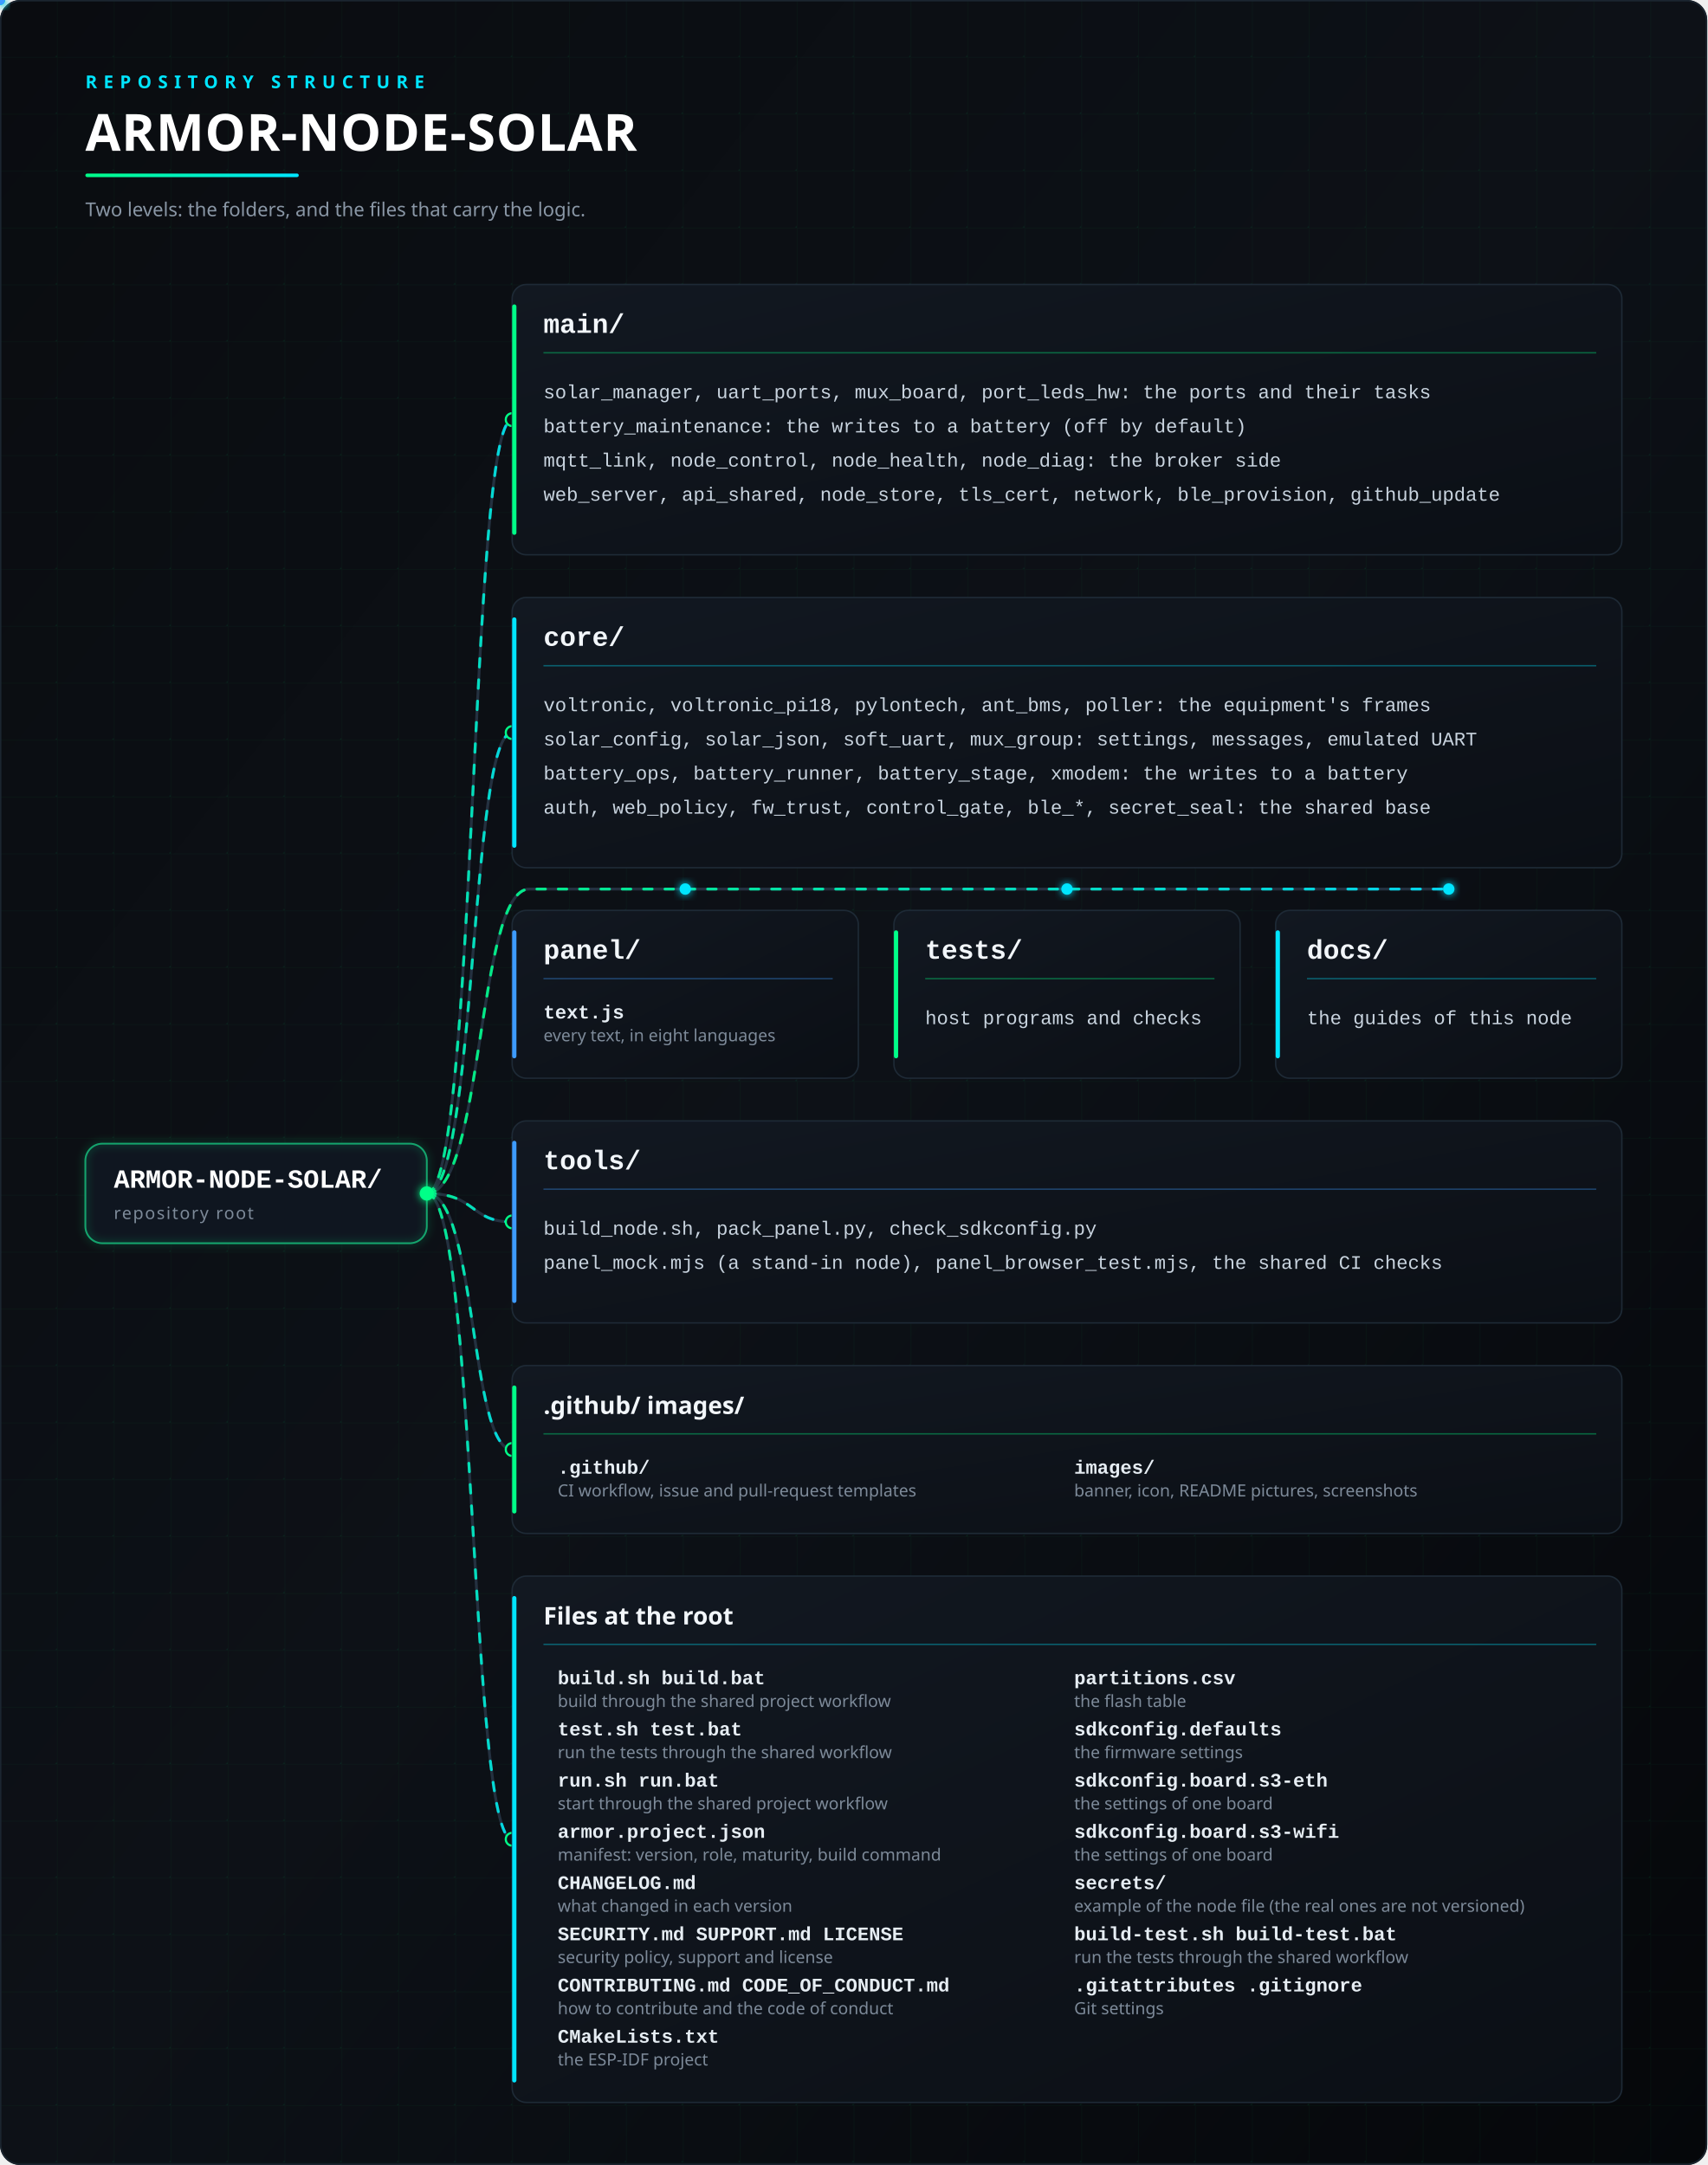
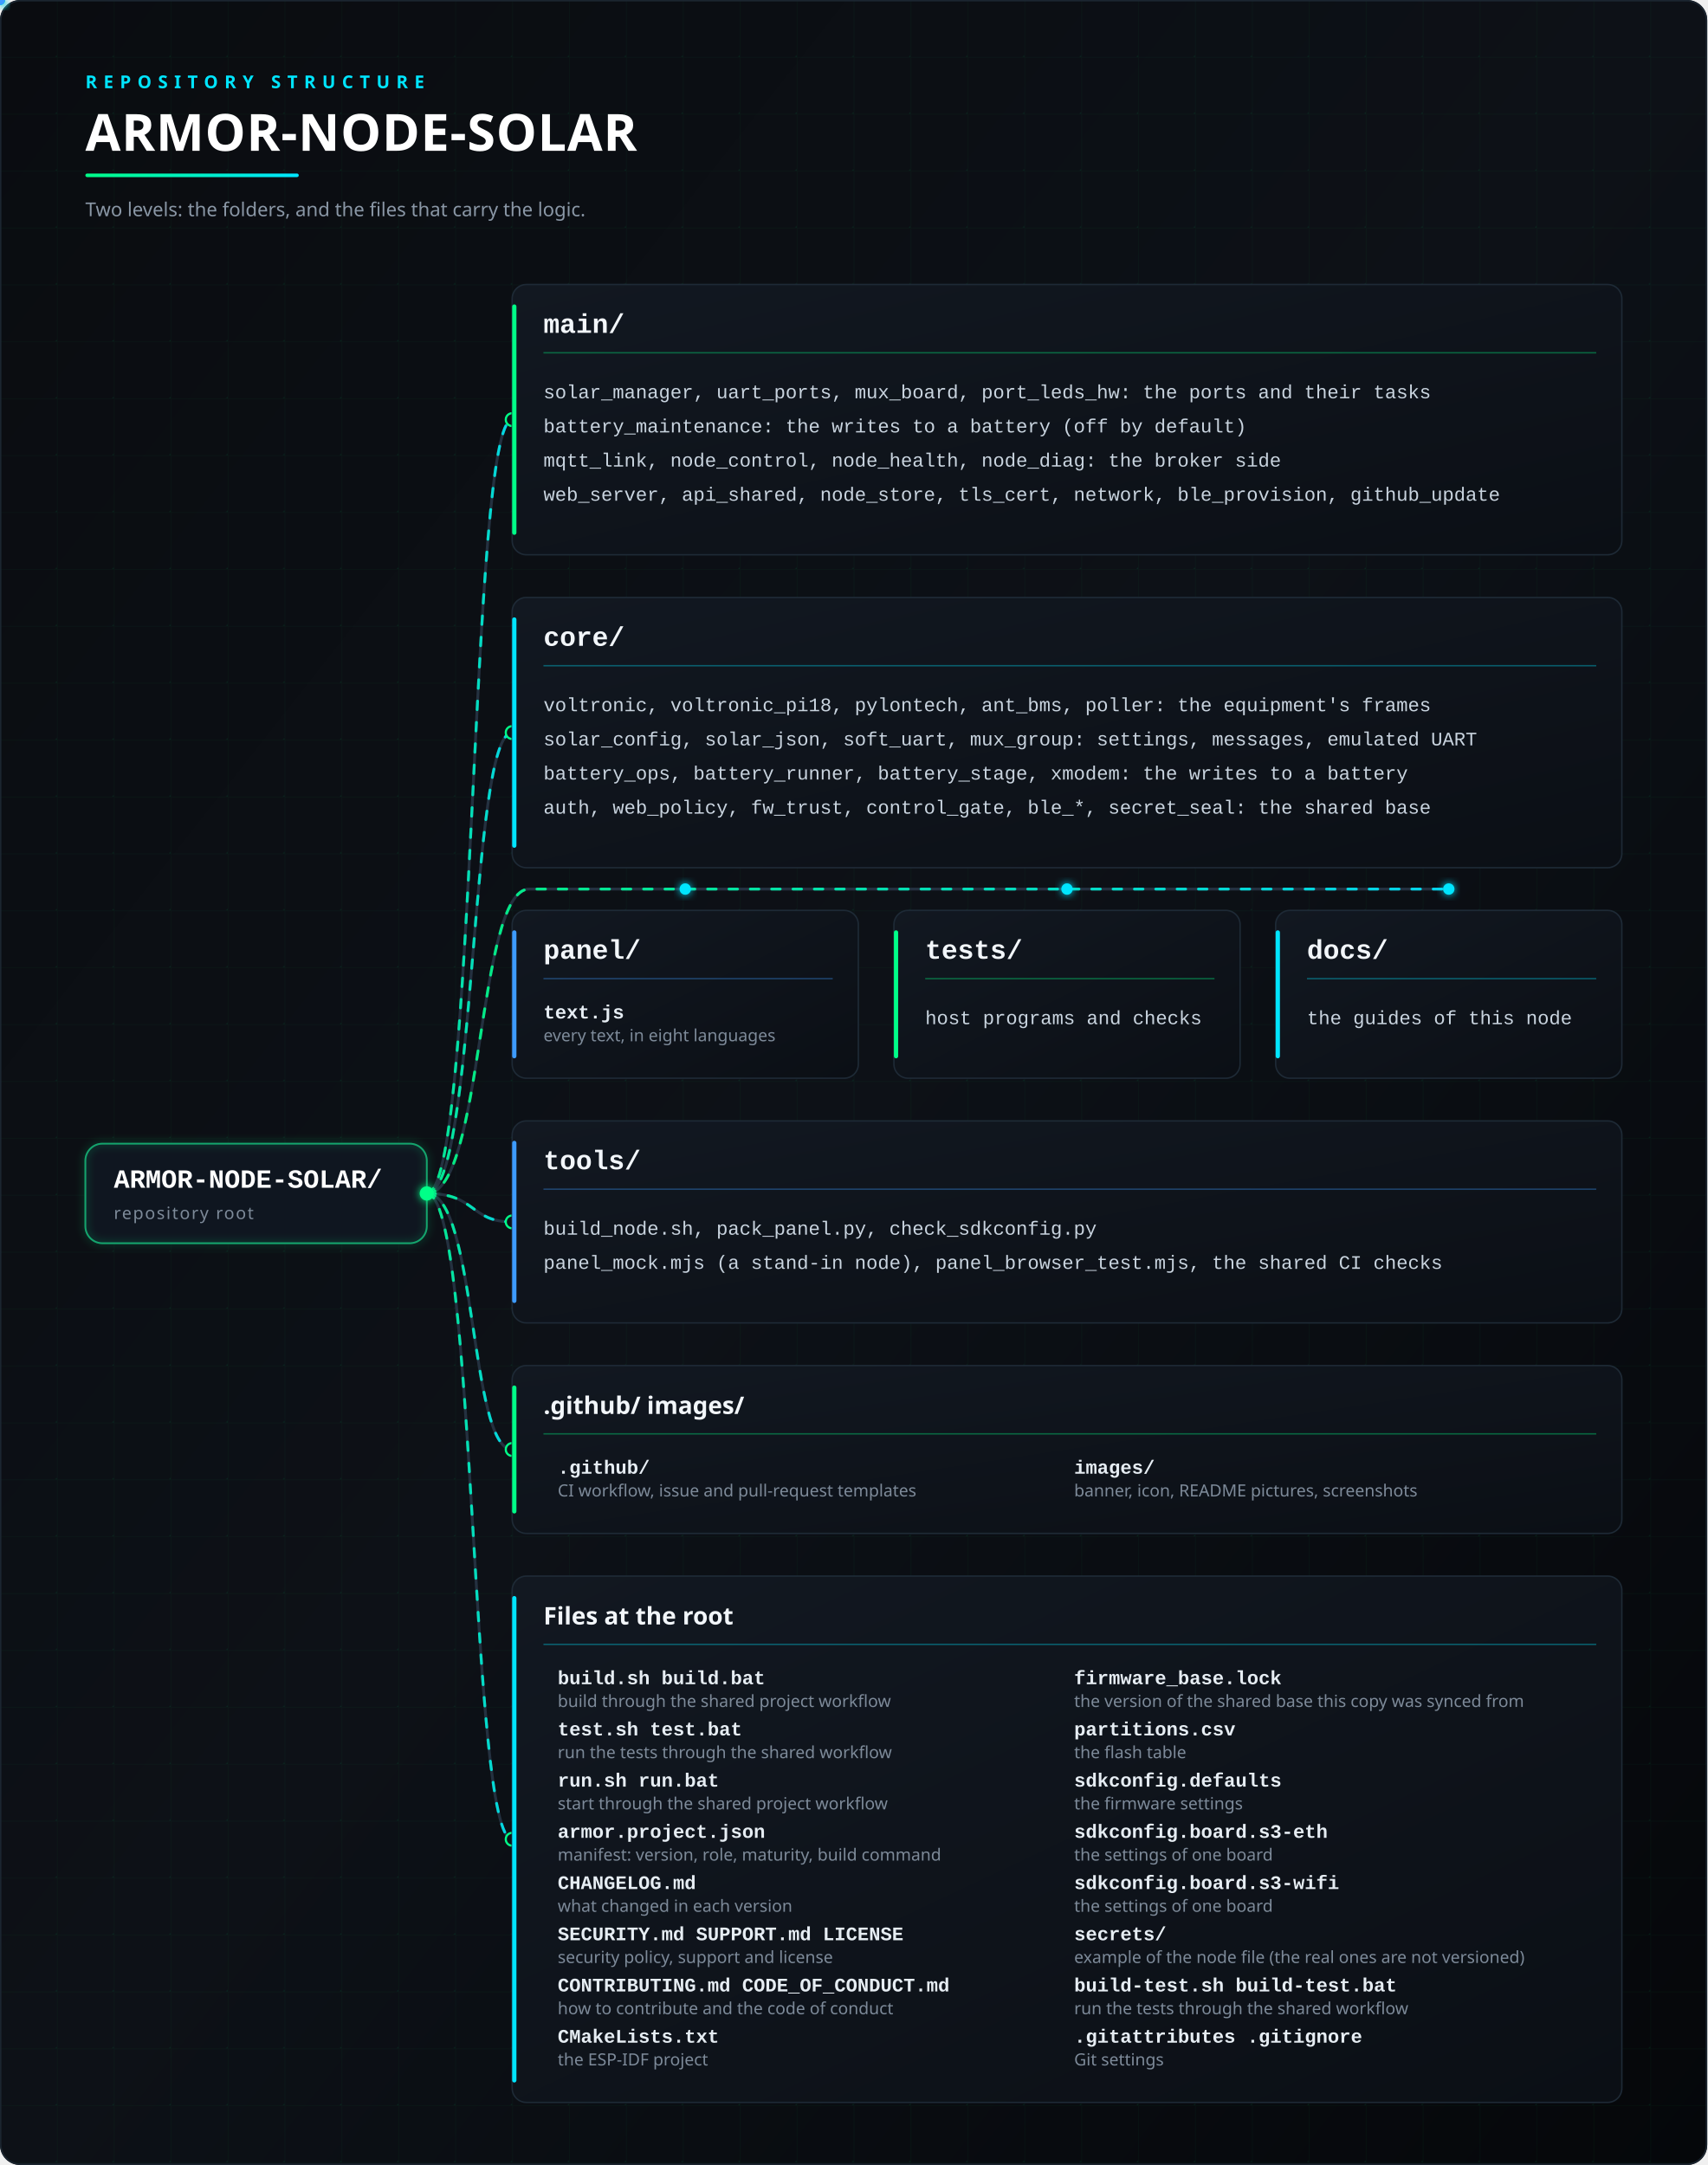
<svg xmlns="http://www.w3.org/2000/svg" viewBox="0 0 1200 1522" width="100%" role="img" aria-labelledby="t d">
  <defs>
    <linearGradient id="bg" x1="0" y1="0" x2="1" y2="1">
      <stop offset="0" stop-color="#0A0C10" />
      <stop offset="0.5" stop-color="#0D1117" />
      <stop offset="1" stop-color="#05070A" />
    </linearGradient>
    <linearGradient id="card" x1="0" y1="0" x2="1" y2="1">
      <stop offset="0" stop-color="#121821" />
      <stop offset="1" stop-color="#0B0F15" />
    </linearGradient>
    <linearGradient id="line" x1="0" y1="0" x2="1" y2="0">
      <stop offset="0" stop-color="#00FF88" />
      <stop offset="1" stop-color="#00E5FF" />
    </linearGradient>
    <filter id="glow" x="-50%" y="-50%" width="200%" height="200%">
      <feGaussianBlur stdDeviation="3" result="b" />
      <feMerge>
        <feMergeNode in="b" />
        <feMergeNode in="SourceGraphic" />
      </feMerge>
    </filter>
    <pattern id="grid" width="40" height="40" patternUnits="userSpaceOnUse">
      <path d="M40 0H0V40" fill="none" stroke="#00FF88" stroke-opacity="0.035" />
      <circle cx="40" cy="40" r="1" fill="#00FF88" fill-opacity="0.09" />
    </pattern>
  </defs>
  <rect width="1200" height="1522" rx="14" fill="url(#bg)" />
  <rect width="1200" height="1522" rx="14" fill="url(#grid)" />
  <rect x="0.5" y="0.5" width="1199" height="1521" rx="14" fill="none" stroke="#1B2530" />
  <text x="60" y="62" font-family="'Segoe UI','Noto Sans','Noto Sans CJK SC','Microsoft YaHei','Yu Gothic','Helvetica Neue',Helvetica,Arial,sans-serif" font-size="12.5" font-weight="600" fill="#00E5FF" text-anchor="start" letter-spacing="4.5">REPOSITORY STRUCTURE</text>
  <text x="60" y="106" font-family="'Segoe UI','Noto Sans','Noto Sans CJK SC','Microsoft YaHei','Yu Gothic','Helvetica Neue',Helvetica,Arial,sans-serif" font-size="36" font-weight="700" fill="#FFFFFF" text-anchor="start" letter-spacing="0.5">ARMOR-NODE-SOLAR</text>
  <rect x="60" y="122" width="150" height="2.5" rx="1.25" fill="url(#line)">
    <animate attributeName="width" values="40;150;150" keyTimes="0;0.4;1" dur="3s" repeatCount="indefinite" />
  </rect>
  <text x="60" y="152" font-family="'Segoe UI','Noto Sans','Noto Sans CJK SC','Microsoft YaHei','Yu Gothic','Helvetica Neue',Helvetica,Arial,sans-serif" font-size="13.5" font-weight="400" fill="#8A97A6" text-anchor="start">Two levels: the folders, and the files that carry the logic.</text>
  <path id="c0" d="M300,839 C335,839 330,295 360,295" fill="none" stroke="#243140" stroke-width="2" />
  <path d="M300,839 C335,839 330,295 360,295" fill="none" stroke="url(#line)" stroke-width="2" stroke-linecap="round" stroke-dasharray="6 9" opacity="0.9">
    <animate attributeName="stroke-dashoffset" from="0" to="-30" dur="1.6s" repeatCount="indefinite" />
  </path>
  <circle cx="360" cy="295" r="4.5" fill="#0D1117" stroke="#00FF88" stroke-width="1.5" />
  <path id="c1" d="M300,839 C335,839 330,515 360,515" fill="none" stroke="#243140" stroke-width="2" />
  <path d="M300,839 C335,839 330,515 360,515" fill="none" stroke="url(#line)" stroke-width="2" stroke-linecap="round" stroke-dasharray="6 9" opacity="0.9">
    <animate attributeName="stroke-dashoffset" from="0" to="-30" dur="1.6s" repeatCount="indefinite" />
  </path>
  <circle cx="360" cy="515" r="4.5" fill="#0D1117" stroke="#00FF88" stroke-width="1.5" />
  <path id="c2" d="M300,839 C340,839 335,625 372,625 H1018.33" fill="none" stroke="#243140" stroke-width="2" />
  <path d="M300,839 C340,839 335,625 372,625 H1018.33" fill="none" stroke="url(#line)" stroke-width="2" stroke-linecap="round" stroke-dasharray="6 9" opacity="0.9">
    <animate attributeName="stroke-dashoffset" from="0" to="-30" dur="1.6s" repeatCount="indefinite" />
  </path>
  <path d="M481.667,625 V640" stroke="url(#line)" stroke-width="2" fill="none" />
  <circle cx="481.667" cy="625" r="4" fill="#00E5FF" filter="url(#glow)" />
  <path d="M750,625 V640" stroke="url(#line)" stroke-width="2" fill="none" />
  <circle cx="750" cy="625" r="4" fill="#00E5FF" filter="url(#glow)" />
  <path d="M1018.33,625 V640" stroke="url(#line)" stroke-width="2" fill="none" />
  <circle cx="1018.33" cy="625" r="4" fill="#00E5FF" filter="url(#glow)" />
  <path id="c3" d="M300,839 C335,839 330,859 360,859" fill="none" stroke="#243140" stroke-width="2" />
  <path d="M300,839 C335,839 330,859 360,859" fill="none" stroke="url(#line)" stroke-width="2" stroke-linecap="round" stroke-dasharray="6 9" opacity="0.9">
    <animate attributeName="stroke-dashoffset" from="0" to="-30" dur="1.6s" repeatCount="indefinite" />
  </path>
  <circle cx="360" cy="859" r="4.5" fill="#0D1117" stroke="#00FF88" stroke-width="1.5" />
  <path id="c4" d="M300,839 C335,839 330,1019 360,1019" fill="none" stroke="#243140" stroke-width="2" />
  <path d="M300,839 C335,839 330,1019 360,1019" fill="none" stroke="url(#line)" stroke-width="2" stroke-linecap="round" stroke-dasharray="6 9" opacity="0.9">
    <animate attributeName="stroke-dashoffset" from="0" to="-30" dur="1.6s" repeatCount="indefinite" />
  </path>
  <circle cx="360" cy="1019" r="4.5" fill="#0D1117" stroke="#00FF88" stroke-width="1.5" />
  <path id="c5" d="M300,839 C335,839 330,1293 360,1293" fill="none" stroke="#243140" stroke-width="2" />
  <path d="M300,839 C335,839 330,1293 360,1293" fill="none" stroke="url(#line)" stroke-width="2" stroke-linecap="round" stroke-dasharray="6 9" opacity="0.9">
    <animate attributeName="stroke-dashoffset" from="0" to="-30" dur="1.6s" repeatCount="indefinite" />
  </path>
  <circle cx="360" cy="1293" r="4.5" fill="#0D1117" stroke="#00FF88" stroke-width="1.5" />
  <circle r="3.5" fill="#00FF88" filter="url(#glow)">
    <animateMotion dur="3.4s" repeatCount="indefinite">
      <mpath href="#c0" />
    </animateMotion>
  </circle>
  <circle r="3.5" fill="#00E5FF" filter="url(#glow)">
    <animateMotion dur="4.2s" repeatCount="indefinite">
      <mpath href="#c1" />
    </animateMotion>
  </circle>
  <circle r="3.5" fill="#3D9BFF" filter="url(#glow)">
    <animateMotion dur="5.0s" repeatCount="indefinite">
      <mpath href="#c2" />
    </animateMotion>
  </circle>
  <circle r="3.5" fill="#00FF88" filter="url(#glow)">
    <animateMotion dur="5.8s" repeatCount="indefinite">
      <mpath href="#c3" />
    </animateMotion>
  </circle>
  <circle r="3.5" fill="#00E5FF" filter="url(#glow)">
    <animateMotion dur="6.6s" repeatCount="indefinite">
      <mpath href="#c4" />
    </animateMotion>
  </circle>
  <circle r="3.5" fill="#3D9BFF" filter="url(#glow)">
    <animateMotion dur="7.4s" repeatCount="indefinite">
      <mpath href="#c5" />
    </animateMotion>
  </circle>
  <rect x="60" y="804" width="240" height="70" rx="12" fill="#0F1620" stroke="#2A3A4C" stroke-width="1.2" />
  <rect x="60" y="804" width="240" height="70" rx="12" fill="none" stroke="#00FF88" stroke-opacity="0.5" stroke-width="1.2" filter="url(#glow)">
    <animate attributeName="stroke-opacity" values="0.15;0.6;0.15" dur="3.6s" repeatCount="indefinite" />
  </rect>
  <text x="80" y="835" font-family="'JetBrains Mono','Cascadia Code','SFMono-Regular',Consolas,'Liberation Mono',monospace" font-size="18.5" font-weight="700" fill="#FFFFFF" text-anchor="start">ARMOR-NODE-SOLAR/</text>
  <text x="80" y="857" font-family="'Segoe UI','Noto Sans','Noto Sans CJK SC','Microsoft YaHei','Yu Gothic','Helvetica Neue',Helvetica,Arial,sans-serif" font-size="12" font-weight="400" fill="#7D8A99" text-anchor="start" letter-spacing="1">repository root</text>
  <circle cx="300" cy="839" r="5" fill="#00FF88" filter="url(#glow)" />
  <rect x="360" y="200" width="780" height="190" rx="10" fill="url(#card)" stroke="#1E2A36" stroke-width="1" />
  <rect x="360" y="214" width="3" height="162" rx="1.5" fill="#00FF88">
    <animate attributeName="opacity" values="0.55;1;0.55" dur="4s" begin="0s" repeatCount="indefinite" />
  </rect>
  <text x="382" y="234" font-family="'JetBrains Mono','Cascadia Code','SFMono-Regular',Consolas,'Liberation Mono',monospace" font-size="19" font-weight="700" fill="#F2F6FA" text-anchor="start">main/</text>
  <line x1="382" y1="248" x2="1122" y2="248" stroke="#00FF88" stroke-opacity="0.35" stroke-width="1" />
  <text x="382" y="280" font-family="'JetBrains Mono','Cascadia Code','SFMono-Regular',Consolas,'Liberation Mono',monospace" font-size="13.5" font-weight="400" fill="#C9D4DF" text-anchor="start">solar_manager, uart_ports, mux_board, port_leds_hw: the ports and their tasks</text>
  <text x="382" y="304" font-family="'JetBrains Mono','Cascadia Code','SFMono-Regular',Consolas,'Liberation Mono',monospace" font-size="13.5" font-weight="400" fill="#C9D4DF" text-anchor="start">battery_maintenance: the writes to a battery (off by default)</text>
  <text x="382" y="328" font-family="'JetBrains Mono','Cascadia Code','SFMono-Regular',Consolas,'Liberation Mono',monospace" font-size="13.5" font-weight="400" fill="#C9D4DF" text-anchor="start">mqtt_link, node_control, node_health, node_diag: the broker side</text>
  <text x="382" y="352" font-family="'JetBrains Mono','Cascadia Code','SFMono-Regular',Consolas,'Liberation Mono',monospace" font-size="13.5" font-weight="400" fill="#C9D4DF" text-anchor="start">web_server, api_shared, node_store, tls_cert, network, ble_provision, github_update</text>
  <rect x="360" y="420" width="780" height="190" rx="10" fill="url(#card)" stroke="#1E2A36" stroke-width="1" />
  <rect x="360" y="434" width="3" height="162" rx="1.5" fill="#00E5FF">
    <animate attributeName="opacity" values="0.55;1;0.55" dur="4s" begin="0.6s" repeatCount="indefinite" />
  </rect>
  <text x="382" y="454" font-family="'JetBrains Mono','Cascadia Code','SFMono-Regular',Consolas,'Liberation Mono',monospace" font-size="19" font-weight="700" fill="#F2F6FA" text-anchor="start">core/</text>
  <line x1="382" y1="468" x2="1122" y2="468" stroke="#00E5FF" stroke-opacity="0.35" stroke-width="1" />
  <text x="382" y="500" font-family="'JetBrains Mono','Cascadia Code','SFMono-Regular',Consolas,'Liberation Mono',monospace" font-size="13.5" font-weight="400" fill="#C9D4DF" text-anchor="start">voltronic, voltronic_pi18, pylontech, ant_bms, poller: the equipment's frames</text>
  <text x="382" y="524" font-family="'JetBrains Mono','Cascadia Code','SFMono-Regular',Consolas,'Liberation Mono',monospace" font-size="13.5" font-weight="400" fill="#C9D4DF" text-anchor="start">solar_config, solar_json, soft_uart, mux_group: settings, messages, emulated UART</text>
  <text x="382" y="548" font-family="'JetBrains Mono','Cascadia Code','SFMono-Regular',Consolas,'Liberation Mono',monospace" font-size="13.5" font-weight="400" fill="#C9D4DF" text-anchor="start">battery_ops, battery_runner, battery_stage, xmodem: the writes to a battery</text>
  <text x="382" y="572" font-family="'JetBrains Mono','Cascadia Code','SFMono-Regular',Consolas,'Liberation Mono',monospace" font-size="13.5" font-weight="400" fill="#C9D4DF" text-anchor="start">auth, web_policy, fw_trust, control_gate, ble_*, secret_seal: the shared base</text>
  <rect x="360" y="640" width="243.333" height="118" rx="10" fill="url(#card)" stroke="#1E2A36" stroke-width="1" />
  <rect x="360" y="654" width="3" height="90" rx="1.5" fill="#3D9BFF">
    <animate attributeName="opacity" values="0.55;1;0.55" dur="4s" begin="1.2s" repeatCount="indefinite" />
  </rect>
  <text x="382" y="674" font-family="'JetBrains Mono','Cascadia Code','SFMono-Regular',Consolas,'Liberation Mono',monospace" font-size="19" font-weight="700" fill="#F2F6FA" text-anchor="start">panel/</text>
  <line x1="382" y1="688" x2="585.333" y2="688" stroke="#3D9BFF" stroke-opacity="0.35" stroke-width="1" />
  <text x="382" y="716" font-family="'JetBrains Mono','Cascadia Code','SFMono-Regular',Consolas,'Liberation Mono',monospace" font-size="13.5" font-weight="600" fill="#E6EDF3" text-anchor="start">text.js</text>
  <text x="382" y="732" font-family="'Segoe UI','Noto Sans','Noto Sans CJK SC','Microsoft YaHei','Yu Gothic','Helvetica Neue',Helvetica,Arial,sans-serif" font-size="11.8" font-weight="400" fill="#7D8A99" text-anchor="start">every text, in eight languages</text>
  <rect x="628.333" y="640" width="243.333" height="118" rx="10" fill="url(#card)" stroke="#1E2A36" stroke-width="1" />
  <rect x="628.333" y="654" width="3" height="90" rx="1.5" fill="#00FF88">
    <animate attributeName="opacity" values="0.55;1;0.55" dur="4s" begin="1.8s" repeatCount="indefinite" />
  </rect>
  <text x="650.333" y="674" font-family="'JetBrains Mono','Cascadia Code','SFMono-Regular',Consolas,'Liberation Mono',monospace" font-size="19" font-weight="700" fill="#F2F6FA" text-anchor="start">tests/</text>
  <line x1="650.333" y1="688" x2="853.667" y2="688" stroke="#00FF88" stroke-opacity="0.35" stroke-width="1" />
  <text x="650.333" y="720" font-family="'JetBrains Mono','Cascadia Code','SFMono-Regular',Consolas,'Liberation Mono',monospace" font-size="13.5" font-weight="400" fill="#C9D4DF" text-anchor="start">host programs and checks</text>
  <rect x="896.667" y="640" width="243.333" height="118" rx="10" fill="url(#card)" stroke="#1E2A36" stroke-width="1" />
  <rect x="896.667" y="654" width="3" height="90" rx="1.5" fill="#00E5FF">
    <animate attributeName="opacity" values="0.55;1;0.55" dur="4s" begin="2.4s" repeatCount="indefinite" />
  </rect>
  <text x="918.667" y="674" font-family="'JetBrains Mono','Cascadia Code','SFMono-Regular',Consolas,'Liberation Mono',monospace" font-size="19" font-weight="700" fill="#F2F6FA" text-anchor="start">docs/</text>
  <line x1="918.667" y1="688" x2="1122" y2="688" stroke="#00E5FF" stroke-opacity="0.35" stroke-width="1" />
  <text x="918.667" y="720" font-family="'JetBrains Mono','Cascadia Code','SFMono-Regular',Consolas,'Liberation Mono',monospace" font-size="13.5" font-weight="400" fill="#C9D4DF" text-anchor="start">the guides of this node</text>
  <rect x="360" y="788" width="780" height="142" rx="10" fill="url(#card)" stroke="#1E2A36" stroke-width="1" />
  <rect x="360" y="802" width="3" height="114" rx="1.5" fill="#3D9BFF">
    <animate attributeName="opacity" values="0.55;1;0.55" dur="4s" begin="3s" repeatCount="indefinite" />
  </rect>
  <text x="382" y="822" font-family="'JetBrains Mono','Cascadia Code','SFMono-Regular',Consolas,'Liberation Mono',monospace" font-size="19" font-weight="700" fill="#F2F6FA" text-anchor="start">tools/</text>
  <line x1="382" y1="836" x2="1122" y2="836" stroke="#3D9BFF" stroke-opacity="0.35" stroke-width="1" />
  <text x="382" y="868" font-family="'JetBrains Mono','Cascadia Code','SFMono-Regular',Consolas,'Liberation Mono',monospace" font-size="13.5" font-weight="400" fill="#C9D4DF" text-anchor="start">build_node.sh, pack_panel.py, check_sdkconfig.py</text>
  <text x="382" y="892" font-family="'JetBrains Mono','Cascadia Code','SFMono-Regular',Consolas,'Liberation Mono',monospace" font-size="13.5" font-weight="400" fill="#C9D4DF" text-anchor="start">panel_mock.mjs (a stand-in node), panel_browser_test.mjs, the shared CI checks</text>
  <rect x="360" y="960" width="780" height="118" rx="10" fill="url(#card)" stroke="#1E2A36" stroke-width="1" />
  <rect x="360" y="974" width="3" height="90" rx="1.5" fill="#00FF88">
    <animate attributeName="opacity" values="0.55;1;0.55" dur="4s" begin="3.6s" repeatCount="indefinite" />
  </rect>
  <text x="382" y="994" font-family="'Segoe UI','Noto Sans','Noto Sans CJK SC','Microsoft YaHei','Yu Gothic','Helvetica Neue',Helvetica,Arial,sans-serif" font-size="17" font-weight="700" fill="#F2F6FA" text-anchor="start">.github/ images/</text>
  <line x1="382" y1="1008" x2="1122" y2="1008" stroke="#00FF88" stroke-opacity="0.35" stroke-width="1" />
  <text x="392" y="1036" font-family="'JetBrains Mono','Cascadia Code','SFMono-Regular',Consolas,'Liberation Mono',monospace" font-size="13.5" font-weight="600" fill="#E6EDF3" text-anchor="start">.github/</text>
  <text x="392" y="1052" font-family="'Segoe UI','Noto Sans','Noto Sans CJK SC','Microsoft YaHei','Yu Gothic','Helvetica Neue',Helvetica,Arial,sans-serif" font-size="11.8" font-weight="400" fill="#7D8A99" text-anchor="start">CI workflow, issue and pull-request templates</text>
  <text x="755" y="1036" font-family="'JetBrains Mono','Cascadia Code','SFMono-Regular',Consolas,'Liberation Mono',monospace" font-size="13.5" font-weight="600" fill="#E6EDF3" text-anchor="start">images/</text>
  <text x="755" y="1052" font-family="'Segoe UI','Noto Sans','Noto Sans CJK SC','Microsoft YaHei','Yu Gothic','Helvetica Neue',Helvetica,Arial,sans-serif" font-size="11.8" font-weight="400" fill="#7D8A99" text-anchor="start">banner, icon, README pictures, screenshots</text>
  <rect x="360" y="1108" width="780" height="370" rx="10" fill="url(#card)" stroke="#1E2A36" stroke-width="1" />
  <rect x="360" y="1122" width="3" height="342" rx="1.5" fill="#00E5FF">
    <animate attributeName="opacity" values="0.55;1;0.55" dur="4s" begin="4.2s" repeatCount="indefinite" />
  </rect>
  <text x="382" y="1142" font-family="'Segoe UI','Noto Sans','Noto Sans CJK SC','Microsoft YaHei','Yu Gothic','Helvetica Neue',Helvetica,Arial,sans-serif" font-size="17" font-weight="700" fill="#F2F6FA" text-anchor="start">Files at the root</text>
  <line x1="382" y1="1156" x2="1122" y2="1156" stroke="#00E5FF" stroke-opacity="0.35" stroke-width="1" />
  <text x="392" y="1184" font-family="'JetBrains Mono','Cascadia Code','SFMono-Regular',Consolas,'Liberation Mono',monospace" font-size="13.5" font-weight="600" fill="#E6EDF3" text-anchor="start">build.sh  build.bat</text>
  <text x="392" y="1200" font-family="'Segoe UI','Noto Sans','Noto Sans CJK SC','Microsoft YaHei','Yu Gothic','Helvetica Neue',Helvetica,Arial,sans-serif" font-size="11.8" font-weight="400" fill="#7D8A99" text-anchor="start">build through the shared project workflow</text>
  <text x="392" y="1220" font-family="'JetBrains Mono','Cascadia Code','SFMono-Regular',Consolas,'Liberation Mono',monospace" font-size="13.5" font-weight="600" fill="#E6EDF3" text-anchor="start">test.sh  test.bat</text>
  <text x="392" y="1236" font-family="'Segoe UI','Noto Sans','Noto Sans CJK SC','Microsoft YaHei','Yu Gothic','Helvetica Neue',Helvetica,Arial,sans-serif" font-size="11.8" font-weight="400" fill="#7D8A99" text-anchor="start">run the tests through the shared workflow</text>
  <text x="392" y="1256" font-family="'JetBrains Mono','Cascadia Code','SFMono-Regular',Consolas,'Liberation Mono',monospace" font-size="13.5" font-weight="600" fill="#E6EDF3" text-anchor="start">run.sh  run.bat</text>
  <text x="392" y="1272" font-family="'Segoe UI','Noto Sans','Noto Sans CJK SC','Microsoft YaHei','Yu Gothic','Helvetica Neue',Helvetica,Arial,sans-serif" font-size="11.8" font-weight="400" fill="#7D8A99" text-anchor="start">start through the shared project workflow</text>
  <text x="392" y="1292" font-family="'JetBrains Mono','Cascadia Code','SFMono-Regular',Consolas,'Liberation Mono',monospace" font-size="13.5" font-weight="600" fill="#E6EDF3" text-anchor="start">armor.project.json</text>
  <text x="392" y="1308" font-family="'Segoe UI','Noto Sans','Noto Sans CJK SC','Microsoft YaHei','Yu Gothic','Helvetica Neue',Helvetica,Arial,sans-serif" font-size="11.8" font-weight="400" fill="#7D8A99" text-anchor="start">manifest: version, role, maturity, build command</text>
  <text x="392" y="1328" font-family="'JetBrains Mono','Cascadia Code','SFMono-Regular',Consolas,'Liberation Mono',monospace" font-size="13.5" font-weight="600" fill="#E6EDF3" text-anchor="start">CHANGELOG.md</text>
  <text x="392" y="1344" font-family="'Segoe UI','Noto Sans','Noto Sans CJK SC','Microsoft YaHei','Yu Gothic','Helvetica Neue',Helvetica,Arial,sans-serif" font-size="11.8" font-weight="400" fill="#7D8A99" text-anchor="start">what changed in each version</text>
  <text x="392" y="1364" font-family="'JetBrains Mono','Cascadia Code','SFMono-Regular',Consolas,'Liberation Mono',monospace" font-size="13.5" font-weight="600" fill="#E6EDF3" text-anchor="start">SECURITY.md  SUPPORT.md  LICENSE</text>
  <text x="392" y="1380" font-family="'Segoe UI','Noto Sans','Noto Sans CJK SC','Microsoft YaHei','Yu Gothic','Helvetica Neue',Helvetica,Arial,sans-serif" font-size="11.8" font-weight="400" fill="#7D8A99" text-anchor="start">security policy, support and license</text>
  <text x="392" y="1400" font-family="'JetBrains Mono','Cascadia Code','SFMono-Regular',Consolas,'Liberation Mono',monospace" font-size="13.5" font-weight="600" fill="#E6EDF3" text-anchor="start">CONTRIBUTING.md  CODE_OF_CONDUCT.md</text>
  <text x="392" y="1416" font-family="'Segoe UI','Noto Sans','Noto Sans CJK SC','Microsoft YaHei','Yu Gothic','Helvetica Neue',Helvetica,Arial,sans-serif" font-size="11.8" font-weight="400" fill="#7D8A99" text-anchor="start">how to contribute and the code of conduct</text>
  <text x="392" y="1436" font-family="'JetBrains Mono','Cascadia Code','SFMono-Regular',Consolas,'Liberation Mono',monospace" font-size="13.5" font-weight="600" fill="#E6EDF3" text-anchor="start">CMakeLists.txt</text>
  <text x="392" y="1452" font-family="'Segoe UI','Noto Sans','Noto Sans CJK SC','Microsoft YaHei','Yu Gothic','Helvetica Neue',Helvetica,Arial,sans-serif" font-size="11.8" font-weight="400" fill="#7D8A99" text-anchor="start">the ESP-IDF project</text>
-   <text x="755" y="1184" font-family="'JetBrains Mono','Cascadia Code','SFMono-Regular',Consolas,'Liberation Mono',monospace" font-size="13.5" font-weight="600" fill="#E6EDF3" text-anchor="start">partitions.csv</text>
-   <text x="755" y="1200" font-family="'Segoe UI','Noto Sans','Noto Sans CJK SC','Microsoft YaHei','Yu Gothic','Helvetica Neue',Helvetica,Arial,sans-serif" font-size="11.8" font-weight="400" fill="#7D8A99" text-anchor="start">the flash table</text>
-   <text x="755" y="1220" font-family="'JetBrains Mono','Cascadia Code','SFMono-Regular',Consolas,'Liberation Mono',monospace" font-size="13.5" font-weight="600" fill="#E6EDF3" text-anchor="start">sdkconfig.defaults</text>
-   <text x="755" y="1236" font-family="'Segoe UI','Noto Sans','Noto Sans CJK SC','Microsoft YaHei','Yu Gothic','Helvetica Neue',Helvetica,Arial,sans-serif" font-size="11.8" font-weight="400" fill="#7D8A99" text-anchor="start">the firmware settings</text>
-   <text x="755" y="1256" font-family="'JetBrains Mono','Cascadia Code','SFMono-Regular',Consolas,'Liberation Mono',monospace" font-size="13.5" font-weight="600" fill="#E6EDF3" text-anchor="start">sdkconfig.board.s3-eth</text>
-   <text x="755" y="1272" font-family="'Segoe UI','Noto Sans','Noto Sans CJK SC','Microsoft YaHei','Yu Gothic','Helvetica Neue',Helvetica,Arial,sans-serif" font-size="11.8" font-weight="400" fill="#7D8A99" text-anchor="start">the settings of one board</text>
-   <text x="755" y="1292" font-family="'JetBrains Mono','Cascadia Code','SFMono-Regular',Consolas,'Liberation Mono',monospace" font-size="13.5" font-weight="600" fill="#E6EDF3" text-anchor="start">sdkconfig.board.s3-wifi</text>
+   <text x="755" y="1184" font-family="'JetBrains Mono','Cascadia Code','SFMono-Regular',Consolas,'Liberation Mono',monospace" font-size="13.5" font-weight="600" fill="#E6EDF3" text-anchor="start">firmware_base.lock</text>
+   <text x="755" y="1200" font-family="'Segoe UI','Noto Sans','Noto Sans CJK SC','Microsoft YaHei','Yu Gothic','Helvetica Neue',Helvetica,Arial,sans-serif" font-size="11.8" font-weight="400" fill="#7D8A99" text-anchor="start">the version of the shared base this copy was synced from</text>
+   <text x="755" y="1220" font-family="'JetBrains Mono','Cascadia Code','SFMono-Regular',Consolas,'Liberation Mono',monospace" font-size="13.5" font-weight="600" fill="#E6EDF3" text-anchor="start">partitions.csv</text>
+   <text x="755" y="1236" font-family="'Segoe UI','Noto Sans','Noto Sans CJK SC','Microsoft YaHei','Yu Gothic','Helvetica Neue',Helvetica,Arial,sans-serif" font-size="11.8" font-weight="400" fill="#7D8A99" text-anchor="start">the flash table</text>
+   <text x="755" y="1256" font-family="'JetBrains Mono','Cascadia Code','SFMono-Regular',Consolas,'Liberation Mono',monospace" font-size="13.5" font-weight="600" fill="#E6EDF3" text-anchor="start">sdkconfig.defaults</text>
+   <text x="755" y="1272" font-family="'Segoe UI','Noto Sans','Noto Sans CJK SC','Microsoft YaHei','Yu Gothic','Helvetica Neue',Helvetica,Arial,sans-serif" font-size="11.8" font-weight="400" fill="#7D8A99" text-anchor="start">the firmware settings</text>
+   <text x="755" y="1292" font-family="'JetBrains Mono','Cascadia Code','SFMono-Regular',Consolas,'Liberation Mono',monospace" font-size="13.5" font-weight="600" fill="#E6EDF3" text-anchor="start">sdkconfig.board.s3-eth</text>
  <text x="755" y="1308" font-family="'Segoe UI','Noto Sans','Noto Sans CJK SC','Microsoft YaHei','Yu Gothic','Helvetica Neue',Helvetica,Arial,sans-serif" font-size="11.8" font-weight="400" fill="#7D8A99" text-anchor="start">the settings of one board</text>
-   <text x="755" y="1328" font-family="'JetBrains Mono','Cascadia Code','SFMono-Regular',Consolas,'Liberation Mono',monospace" font-size="13.5" font-weight="600" fill="#E6EDF3" text-anchor="start">secrets/</text>
-   <text x="755" y="1344" font-family="'Segoe UI','Noto Sans','Noto Sans CJK SC','Microsoft YaHei','Yu Gothic','Helvetica Neue',Helvetica,Arial,sans-serif" font-size="11.8" font-weight="400" fill="#7D8A99" text-anchor="start">example of the node file (the real ones are not versioned)</text>
-   <text x="755" y="1364" font-family="'JetBrains Mono','Cascadia Code','SFMono-Regular',Consolas,'Liberation Mono',monospace" font-size="13.5" font-weight="600" fill="#E6EDF3" text-anchor="start">build-test.sh  build-test.bat</text>
-   <text x="755" y="1380" font-family="'Segoe UI','Noto Sans','Noto Sans CJK SC','Microsoft YaHei','Yu Gothic','Helvetica Neue',Helvetica,Arial,sans-serif" font-size="11.8" font-weight="400" fill="#7D8A99" text-anchor="start">run the tests through the shared workflow</text>
-   <text x="755" y="1400" font-family="'JetBrains Mono','Cascadia Code','SFMono-Regular',Consolas,'Liberation Mono',monospace" font-size="13.5" font-weight="600" fill="#E6EDF3" text-anchor="start">.gitattributes  .gitignore</text>
-   <text x="755" y="1416" font-family="'Segoe UI','Noto Sans','Noto Sans CJK SC','Microsoft YaHei','Yu Gothic','Helvetica Neue',Helvetica,Arial,sans-serif" font-size="11.8" font-weight="400" fill="#7D8A99" text-anchor="start">Git settings</text>
+   <text x="755" y="1328" font-family="'JetBrains Mono','Cascadia Code','SFMono-Regular',Consolas,'Liberation Mono',monospace" font-size="13.5" font-weight="600" fill="#E6EDF3" text-anchor="start">sdkconfig.board.s3-wifi</text>
+   <text x="755" y="1344" font-family="'Segoe UI','Noto Sans','Noto Sans CJK SC','Microsoft YaHei','Yu Gothic','Helvetica Neue',Helvetica,Arial,sans-serif" font-size="11.8" font-weight="400" fill="#7D8A99" text-anchor="start">the settings of one board</text>
+   <text x="755" y="1364" font-family="'JetBrains Mono','Cascadia Code','SFMono-Regular',Consolas,'Liberation Mono',monospace" font-size="13.5" font-weight="600" fill="#E6EDF3" text-anchor="start">secrets/</text>
+   <text x="755" y="1380" font-family="'Segoe UI','Noto Sans','Noto Sans CJK SC','Microsoft YaHei','Yu Gothic','Helvetica Neue',Helvetica,Arial,sans-serif" font-size="11.8" font-weight="400" fill="#7D8A99" text-anchor="start">example of the node file (the real ones are not versioned)</text>
+   <text x="755" y="1400" font-family="'JetBrains Mono','Cascadia Code','SFMono-Regular',Consolas,'Liberation Mono',monospace" font-size="13.5" font-weight="600" fill="#E6EDF3" text-anchor="start">build-test.sh  build-test.bat</text>
+   <text x="755" y="1416" font-family="'Segoe UI','Noto Sans','Noto Sans CJK SC','Microsoft YaHei','Yu Gothic','Helvetica Neue',Helvetica,Arial,sans-serif" font-size="11.8" font-weight="400" fill="#7D8A99" text-anchor="start">run the tests through the shared workflow</text>
+   <text x="755" y="1436" font-family="'JetBrains Mono','Cascadia Code','SFMono-Regular',Consolas,'Liberation Mono',monospace" font-size="13.5" font-weight="600" fill="#E6EDF3" text-anchor="start">.gitattributes  .gitignore</text>
+   <text x="755" y="1452" font-family="'Segoe UI','Noto Sans','Noto Sans CJK SC','Microsoft YaHei','Yu Gothic','Helvetica Neue',Helvetica,Arial,sans-serif" font-size="11.8" font-weight="400" fill="#7D8A99" text-anchor="start">Git settings</text>
</svg>
